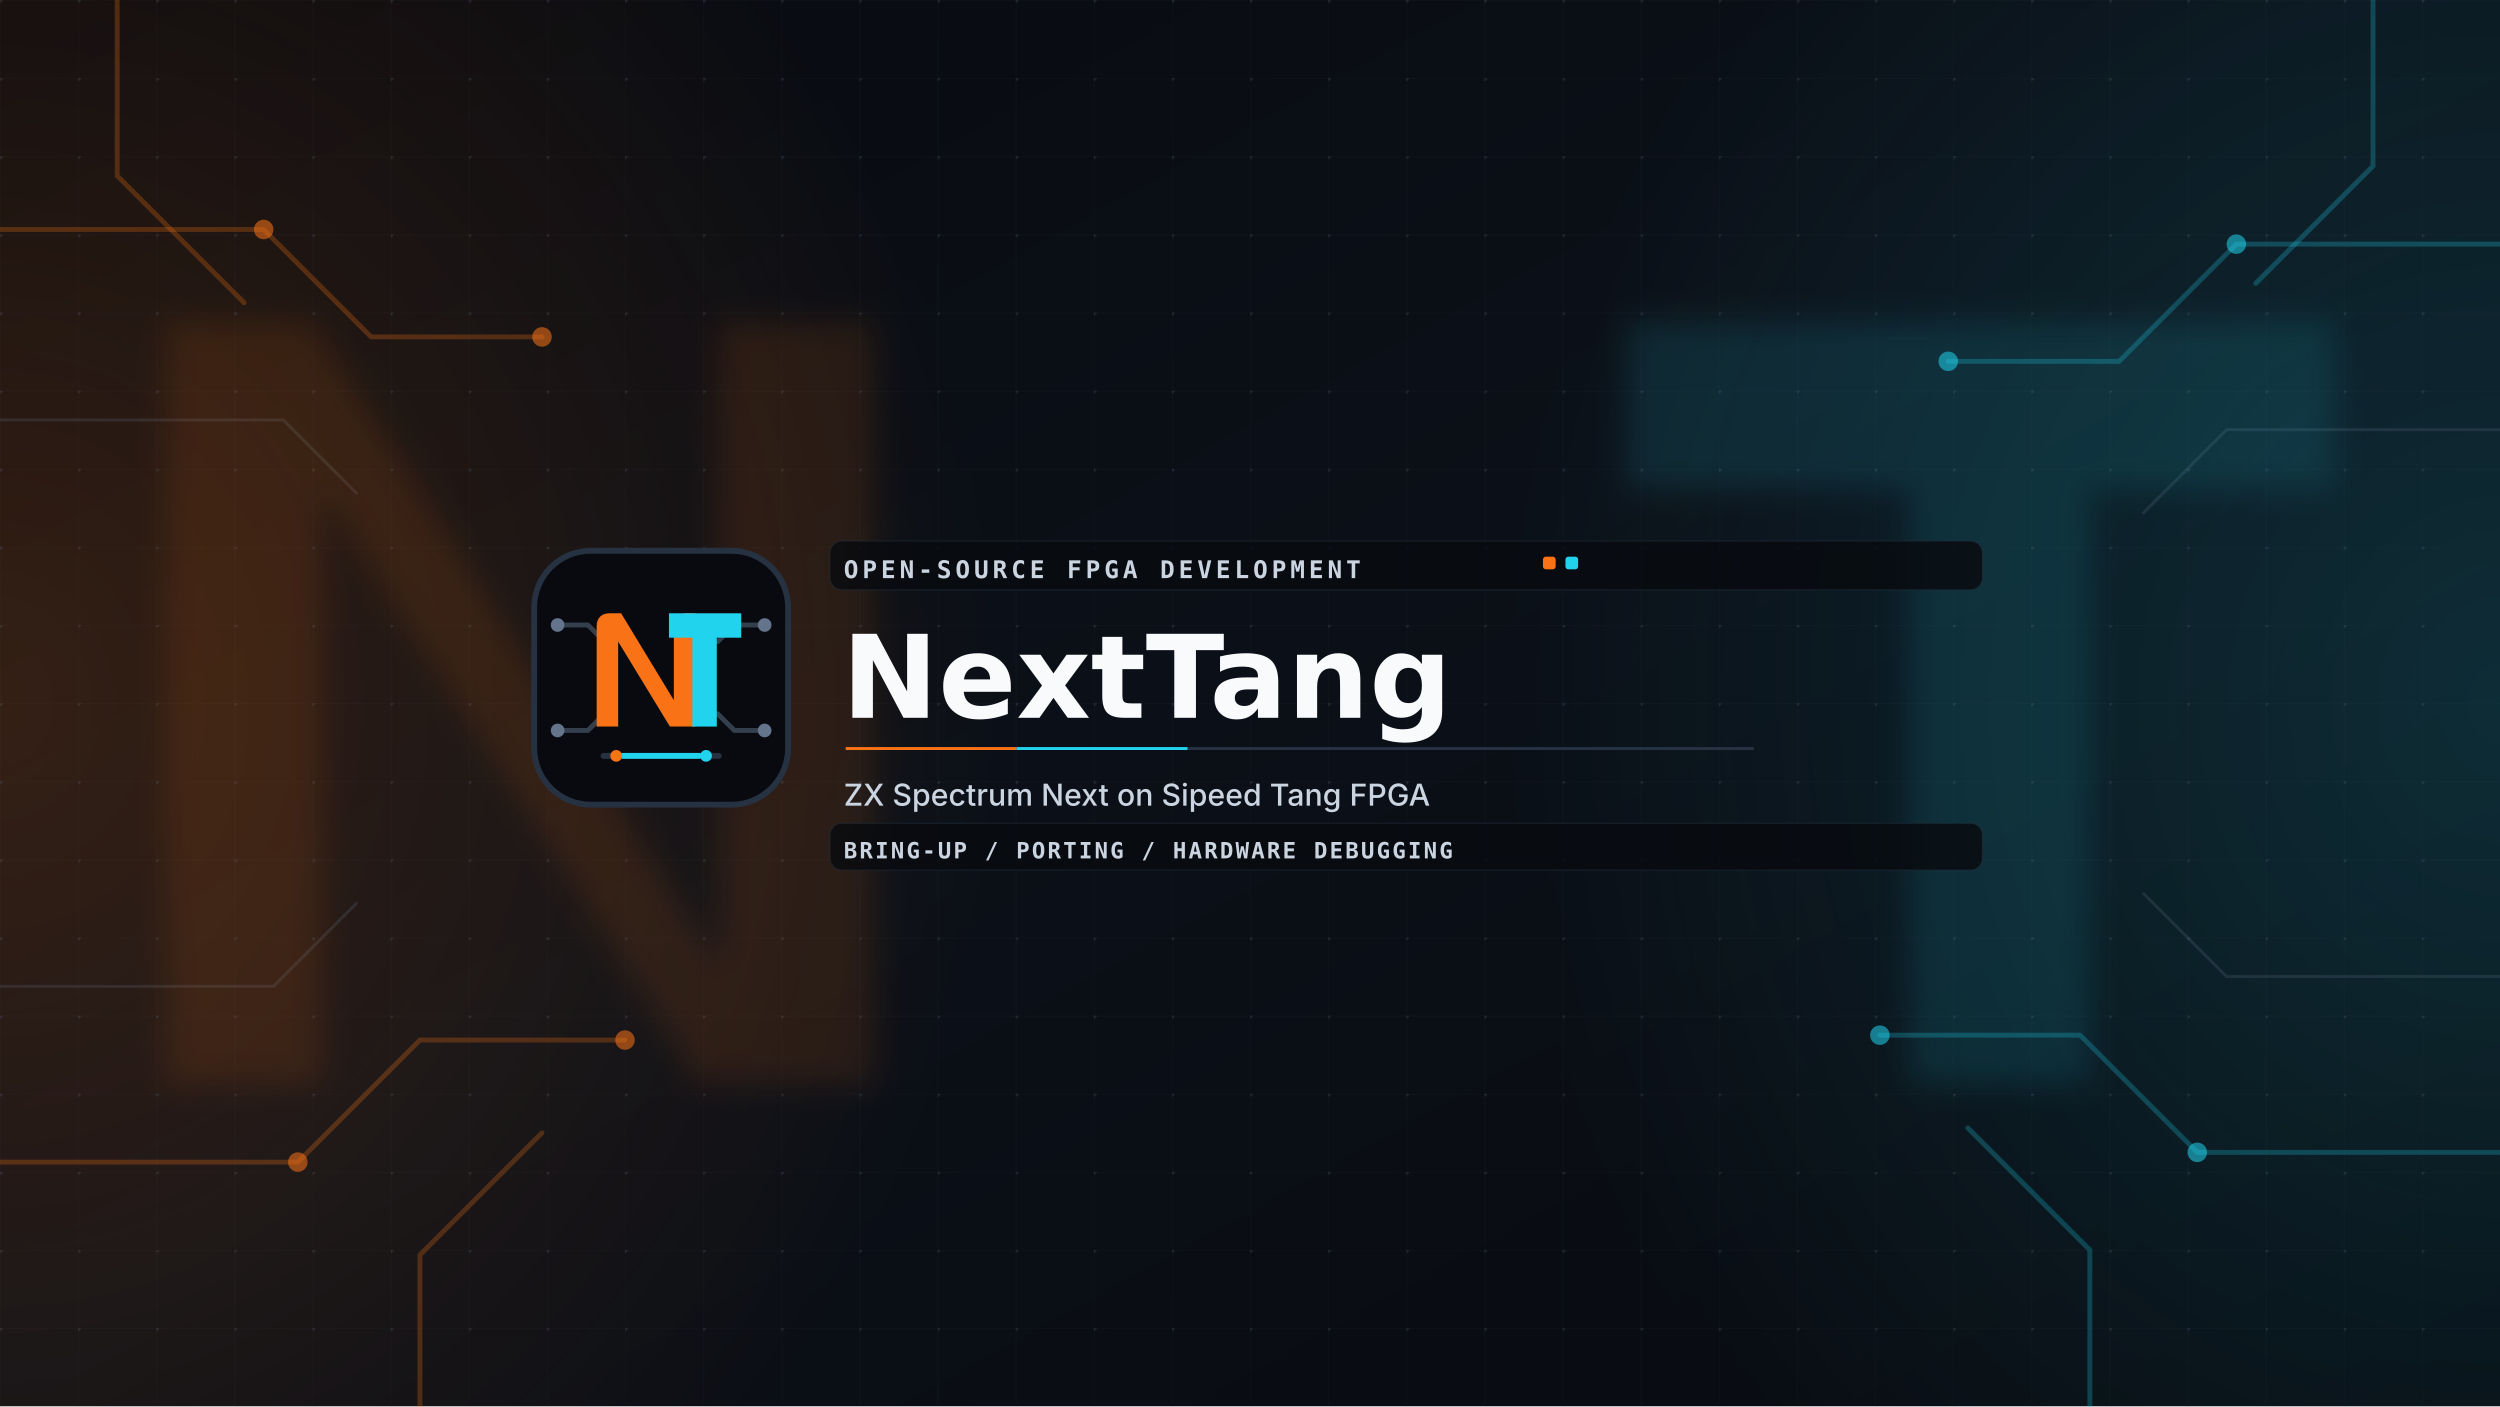
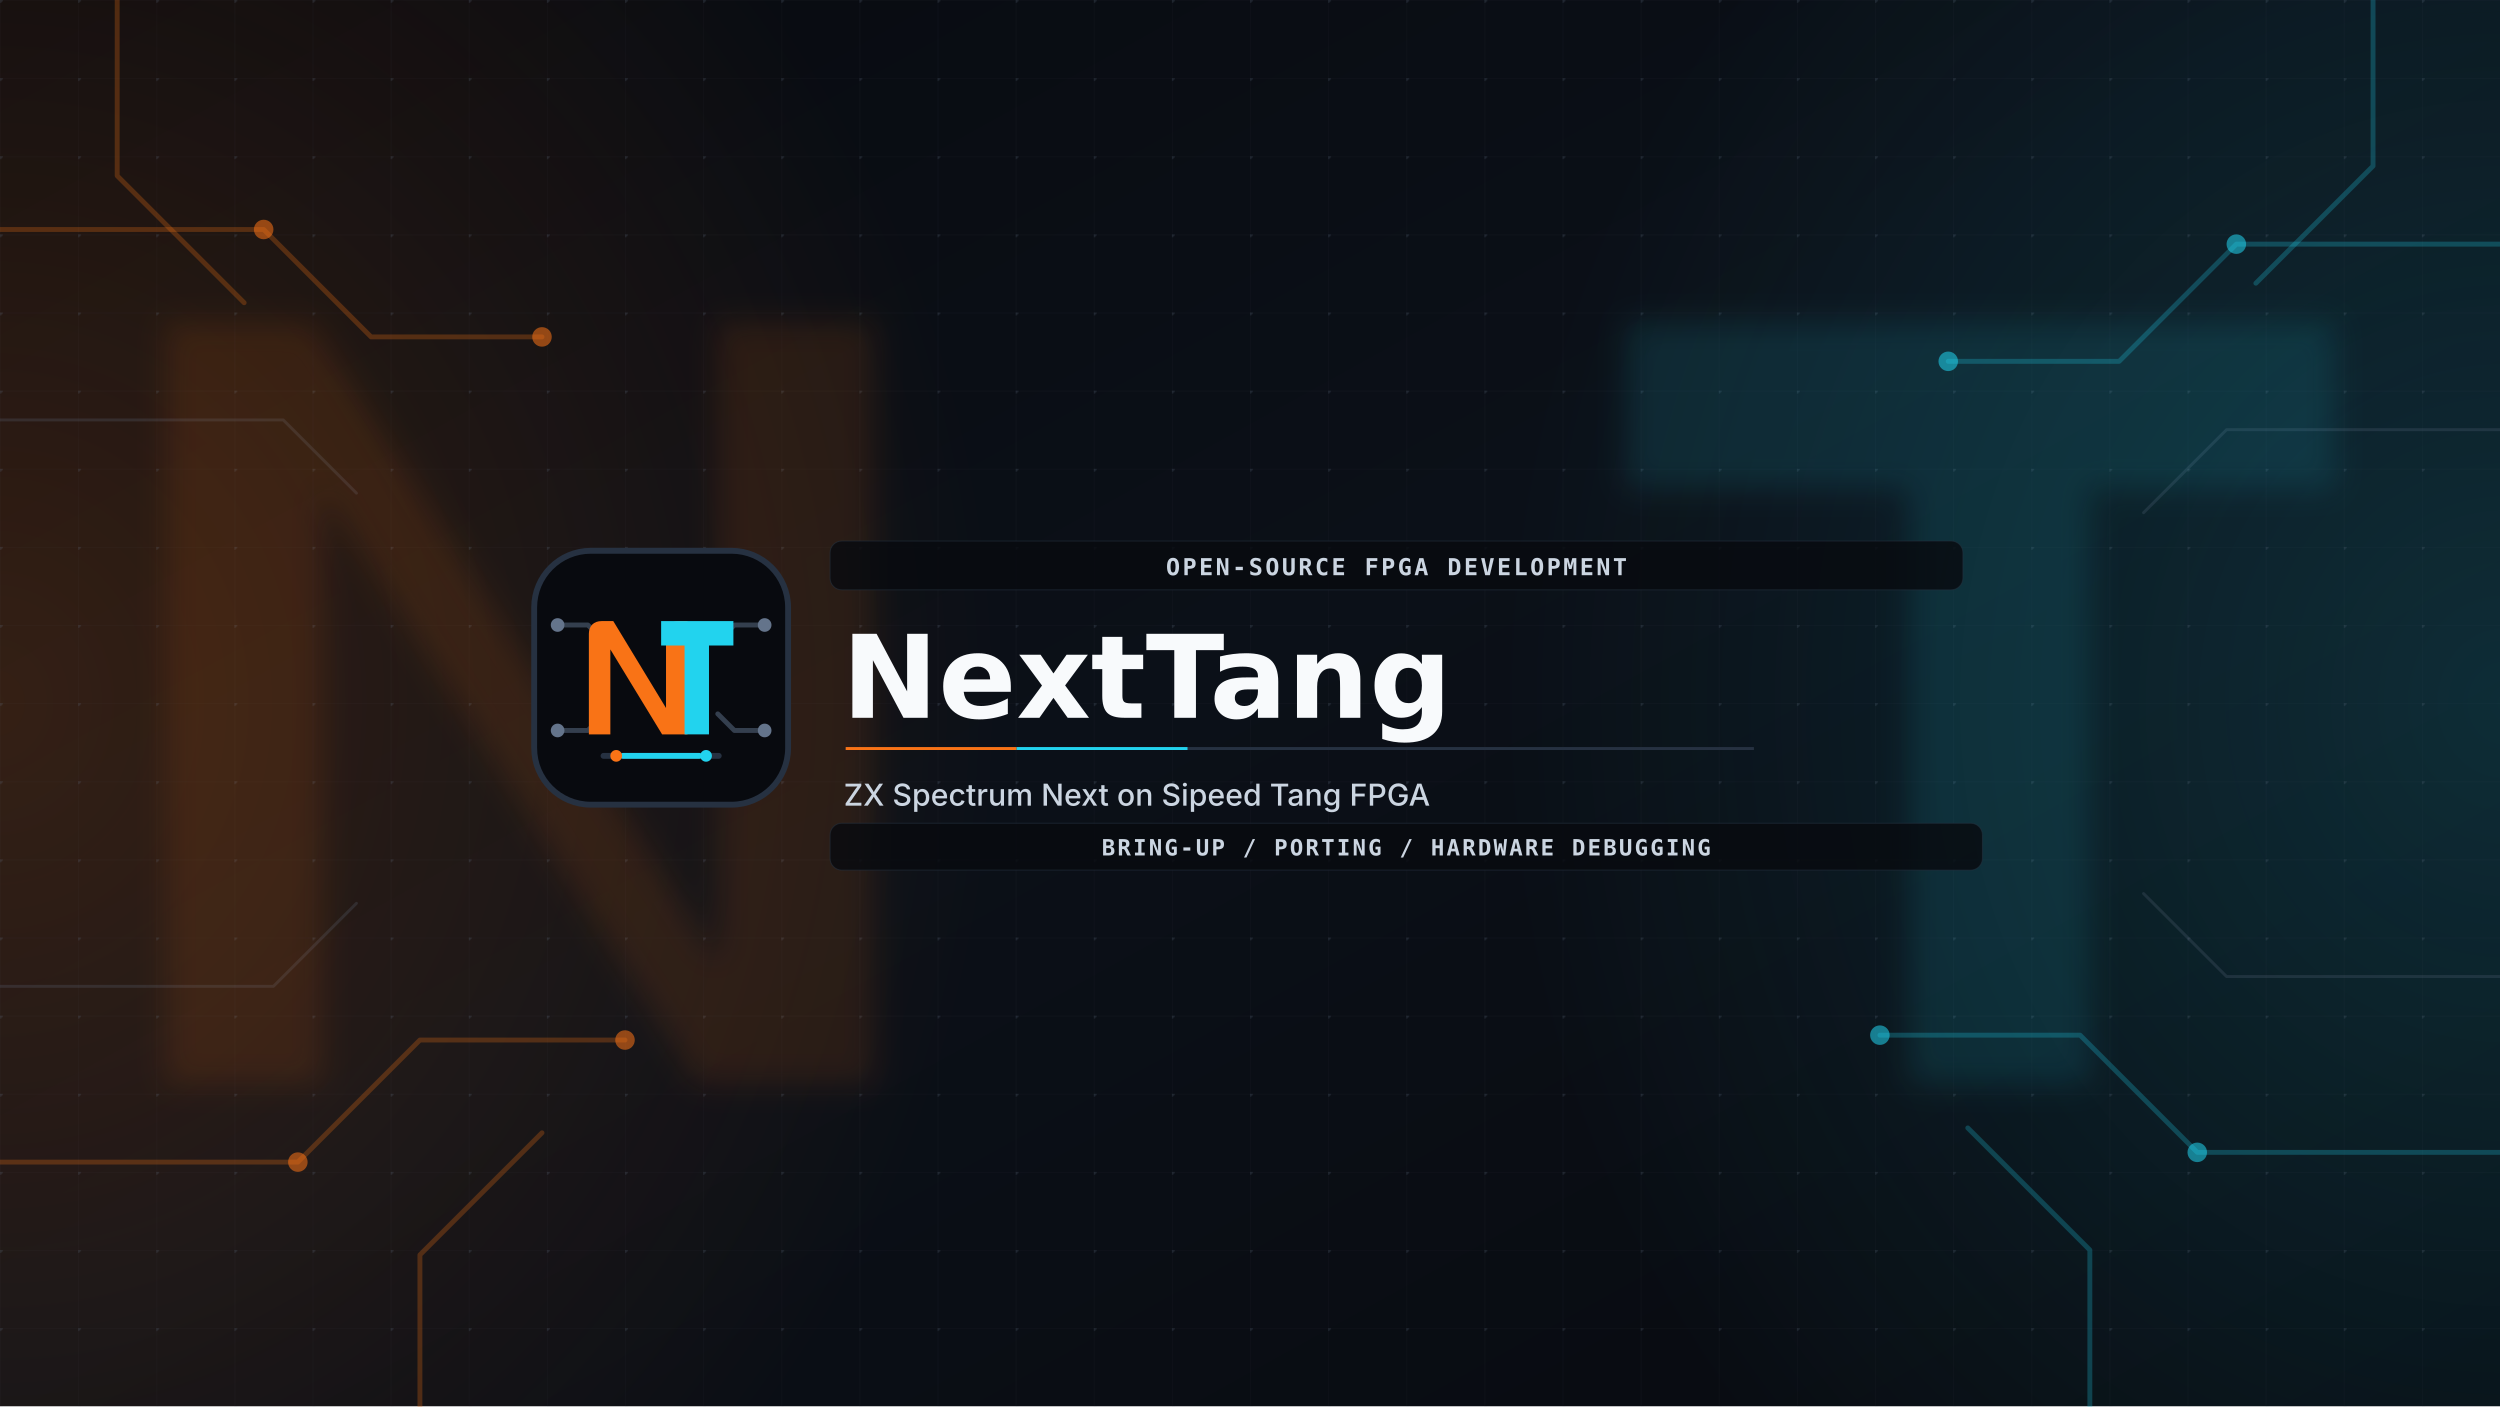
<svg xmlns="http://www.w3.org/2000/svg" width="2560" height="1440" viewBox="0 0 2560 1440" role="img" aria-labelledby="title desc">
  <defs>
    <linearGradient id="background" x1="0" y1="0" x2="1" y2="1">
      <stop offset="0" stop-color="#080a0f" />
      <stop offset="0.48" stop-color="#0b1018" />
      <stop offset="1" stop-color="#080a0f" />
    </linearGradient>
    <radialGradient id="orange-glow" cx="0" cy="0.5" r="0.8">
      <stop offset="0" stop-color="#f97316" stop-opacity="0.18" />
      <stop offset="1" stop-color="#f97316" stop-opacity="0" />
    </radialGradient>
    <radialGradient id="cyan-glow" cx="1" cy="0.5" r="0.8">
      <stop offset="0" stop-color="#22d3ee" stop-opacity="0.16" />
      <stop offset="1" stop-color="#22d3ee" stop-opacity="0" />
    </radialGradient>
    <pattern id="grid" width="80" height="80" patternUnits="userSpaceOnUse">
      <path d="M80 0H0V80" fill="none" stroke="#64748b" stroke-opacity="0.08" />
      <circle cx="0" cy="0" r="3" fill="#64748b" fill-opacity="0.2" />
    </pattern>
    <filter id="soft-glow" x="-40%" y="-40%" width="180%" height="180%">
      <feGaussianBlur stdDeviation="15" />
    </filter>
  </defs>
  <rect width="2560" height="1440" fill="url(#background)" />
  <rect width="1280" height="1440" fill="url(#orange-glow)" />
  <rect x="1280" width="1280" height="1440" fill="url(#cyan-glow)" />
  <rect width="2560" height="1440" fill="url(#grid)" />
  <g fill="none" stroke-linecap="round" stroke-linejoin="round">
    <g stroke="#f97316" stroke-opacity="0.26" stroke-width="5">
      <path d="M0 235H270L380 345H555" />
      <path d="M0 1190H305L430 1065H640" />
      <path d="M120 0V180L250 310" />
      <path d="M430 1440V1285L555 1160" />
    </g>
    <g stroke="#22d3ee" stroke-opacity="0.25" stroke-width="5">
      <path d="M2560 250H2290L2170 370H1995" />
      <path d="M2560 1180H2250L2130 1060H1925" />
      <path d="M2430 0V170L2310 290" />
      <path d="M2140 1440V1280L2015 1155" />
    </g>
    <g stroke="#64748b" stroke-opacity="0.22" stroke-width="3">
      <path d="M0 430H290L365 505" />
      <path d="M0 1010H280L365 925" />
      <path d="M2560 440H2280L2195 525" />
      <path d="M2560 1000H2280L2195 915" />
    </g>
  </g>
  <g fill="#f97316" fill-opacity="0.55">
    <circle cx="270" cy="235" r="10" />
    <circle cx="555" cy="345" r="10" />
    <circle cx="305" cy="1190" r="10" />
    <circle cx="640" cy="1065" r="10" />
  </g>
  <g fill="#22d3ee" fill-opacity="0.55">
    <circle cx="2290" cy="250" r="10" />
    <circle cx="1995" cy="370" r="10" />
    <circle cx="2250" cy="1180" r="10" />
    <circle cx="1925" cy="1060" r="10" />
  </g>
  <g opacity="0.11" filter="url(#soft-glow)">
    <path d="M170 1110V330H320L735 985V330H895V1110H715L330 500V1110Z" fill="#f97316" />
    <path d="M1665 330H2390V500H2140V1110H1955V500H1665Z" fill="#22d3ee" />
  </g>
  <g transform="translate(507 509)">
    <g transform="translate(40 55)">
      <rect width="260" height="260" rx="58" fill="#080a0f" stroke="#263141" stroke-width="6" />
      <g opacity="0.7" fill="none" stroke="#475569" stroke-width="5" stroke-linecap="round" stroke-linejoin="round">
        <path d="M24 76H55L72 93" />
        <path d="M24 184H55L72 167" />
        <path d="M236 76H205L188 93" />
        <path d="M236 184H205L188 167" />
      </g>
      <g fill="#64748b">
        <circle cx="24" cy="76" r="7" />
        <circle cx="24" cy="184" r="7" />
        <circle cx="236" cy="76" r="7" />
        <circle cx="236" cy="184" r="7" />
      </g>
-       <path d="M64 180V77C64 69 69 64 77 64H89L143 153V77C143 69 148 64 156 64H165V180H139L86 93V180Z" fill="#f97316" />
-       <path d="M138 64H212V89H187V180H162V89H138Z" fill="#22d3ee" />
+       <g transform="translate(-8 8)">
+         <path d="M64 180V77C64 69 69 64 77 64H89L143 153V77C143 69 148 64 156 64H165V180H139L86 93V180Z" fill="#f97316" />
+         <path d="M138 64H212V89H187V180H162V89H138Z" fill="#22d3ee" />
+       </g>
      <path d="M71 210H189" stroke="#263141" stroke-width="6" stroke-linecap="round" />
      <path d="M91 210H169" stroke="#22d3ee" stroke-width="6" stroke-linecap="round" />
      <circle cx="84" cy="210" r="6" fill="#f97316" />
      <circle cx="176" cy="210" r="6" fill="#22d3ee" />
    </g>
    <g transform="translate(355 48)">
-       <g font-family="ui-monospace, SFMono-Regular, Menlo, Consolas, monospace" font-size="25" font-weight="700" letter-spacing="4">
-         <rect x="-12" y="-3" width="1180" height="50" rx="12" fill="#080a0f" fill-opacity="0.82" stroke="#263141" stroke-opacity="0.55" />
-         <text x="2" y="35" fill="#cbd5e1">OPEN-SOURCE FPGA DEVELOPMENT</text>
-         <rect x="718" y="13" width="13" height="13" rx="3" fill="#f97316" />
-         <rect x="741" y="13" width="13" height="13" rx="3" fill="#22d3ee" />
+       <g font-family="ui-monospace, SFMono-Regular, Menlo, Consolas, monospace" font-size="24" font-weight="700" letter-spacing="2.5">
+         <rect x="-12" y="-3" width="1160" height="50" rx="12" fill="#080a0f" fill-opacity="0.82" stroke="#263141" stroke-opacity="0.55" />
+         <text x="568" y="32" text-anchor="middle" fill="#cbd5e1">OPEN-SOURCE FPGA DEVELOPMENT</text>
      </g>
      <text x="0" y="178" fill="#f8fafc" font-size="118" font-weight="800" font-family="DejaVu Sans, sans-serif">NextTang</text>
      <rect x="4" y="208" width="930" height="3" fill="#263141" />
      <rect x="4" y="208" width="175" height="3" fill="#f97316" />
      <rect x="179" y="208" width="175" height="3" fill="#22d3ee" />
      <text x="2" y="268" fill="#cbd5e1" font-size="31" font-weight="500" font-family="-apple-system, BlinkMacSystemFont, Segoe UI, sans-serif">
        ZX Spectrum Next on Sipeed Tang FPGA
      </text>
      <rect x="-12" y="286" width="1180" height="48" rx="12" fill="#080a0f" fill-opacity="0.82" stroke="#263141" stroke-opacity="0.55" />
-       <text x="2" y="322" fill="#cbd5e1" font-size="23" font-weight="700" font-family="ui-monospace, SFMono-Regular, Menlo, Consolas, monospace" letter-spacing="2.2">BRING-UP  /  PORTING  /  HARDWARE DEBUGGING</text>
+       <text x="578" y="319" text-anchor="middle" fill="#cbd5e1" font-size="23" font-weight="700" font-family="ui-monospace, SFMono-Regular, Menlo, Consolas, monospace" letter-spacing="2.2">BRING-UP  /  PORTING  /  HARDWARE DEBUGGING</text>
    </g>
  </g>
</svg>
